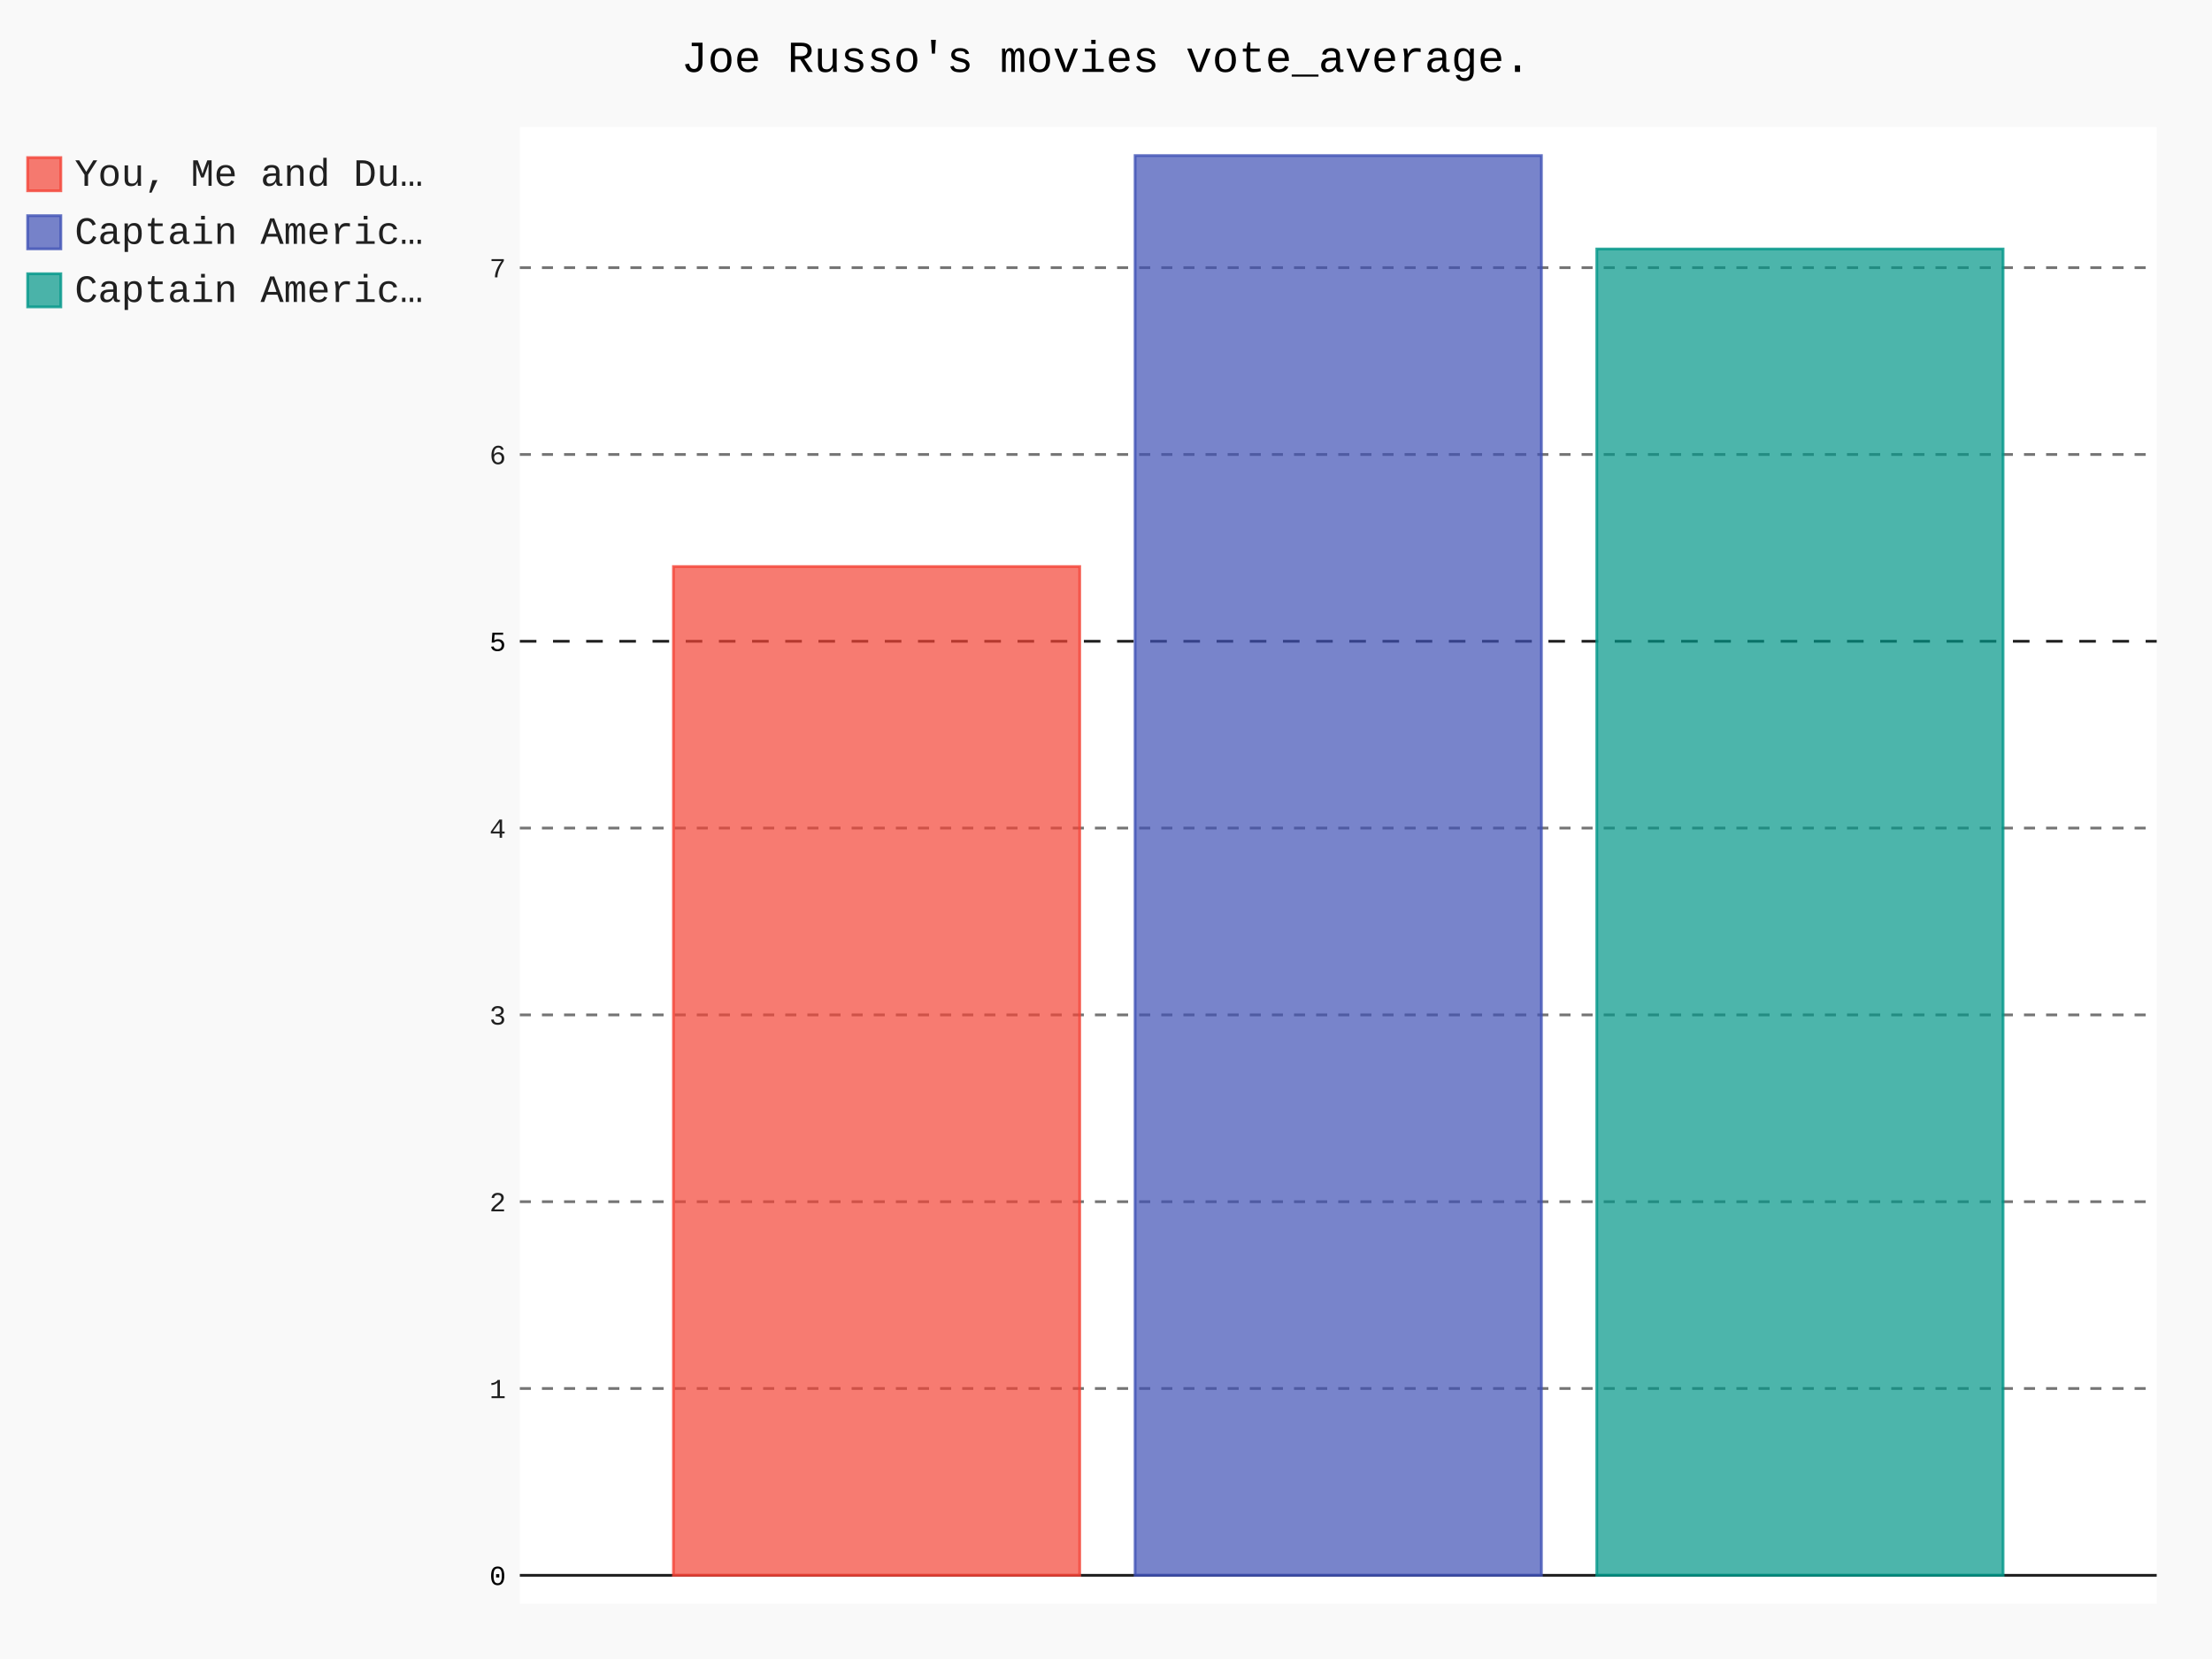
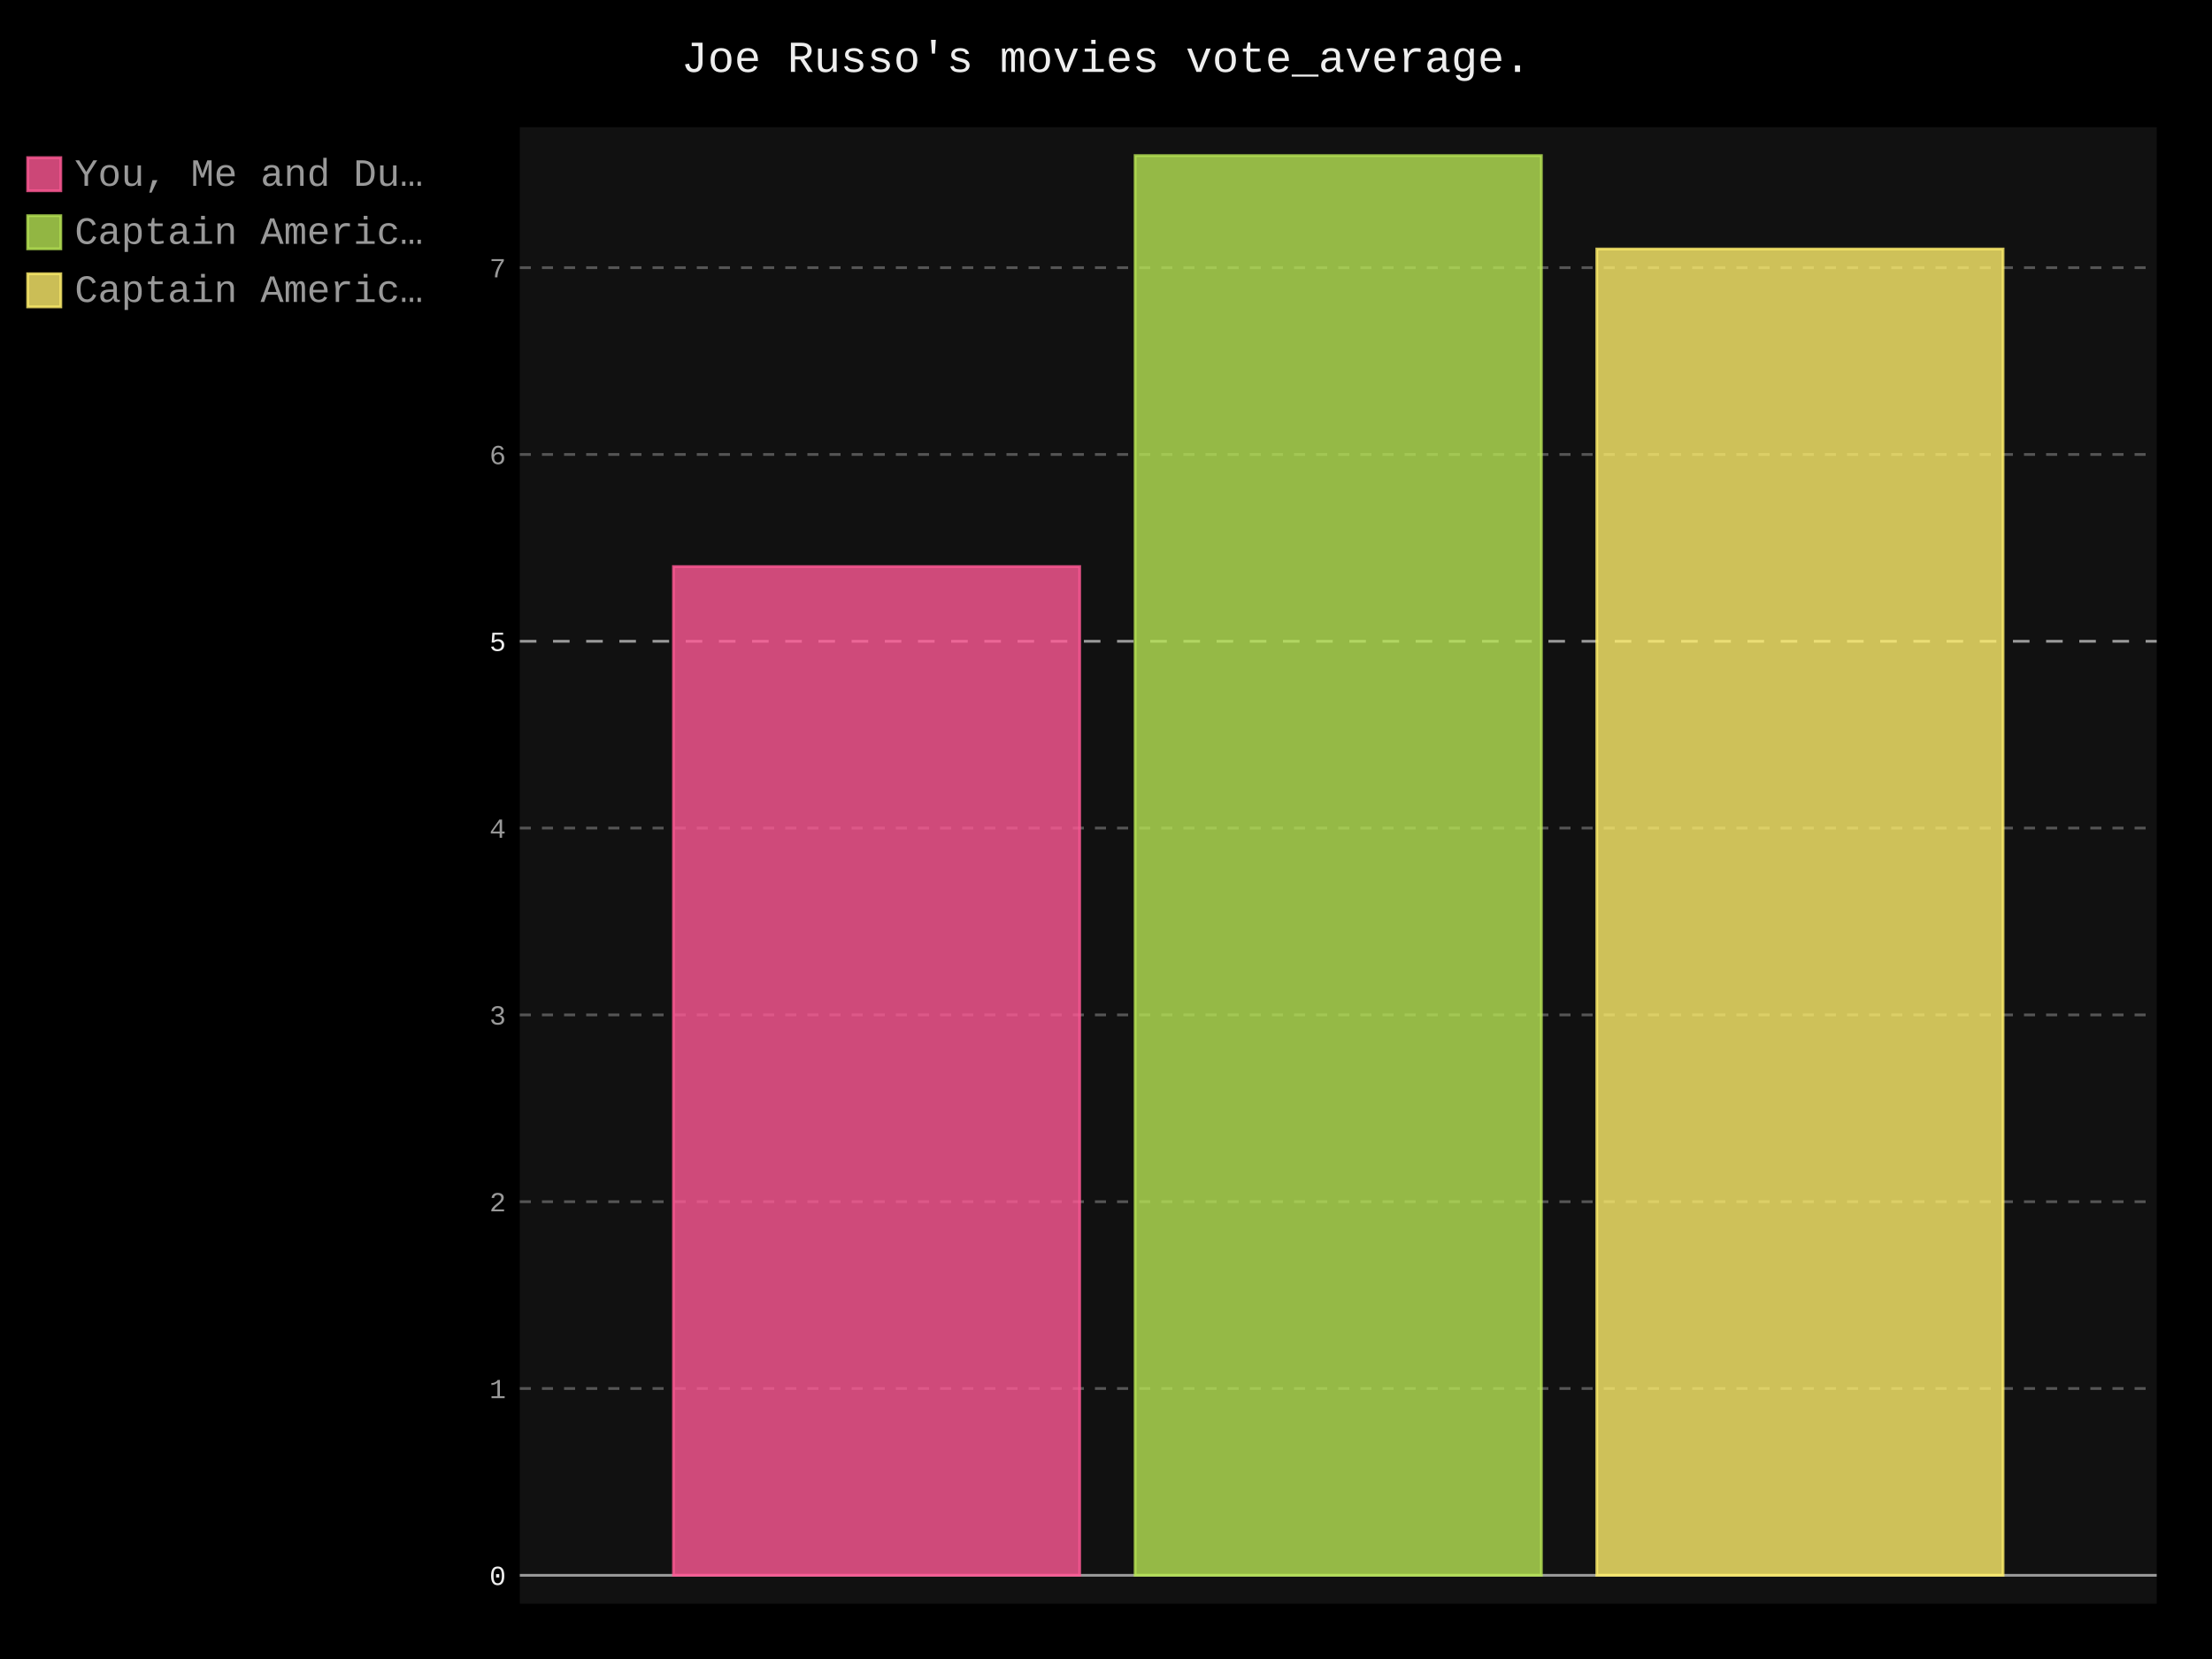
- <svg xmlns="http://www.w3.org/2000/svg" class="pygal-chart" id="chart-a70b55cc-a51a-42c4-a5c7-4282a6d44f2d" viewBox="0 0 800 600">
+ <svg xmlns="http://www.w3.org/2000/svg" id="chart-804b2a16-25d9-4c30-a569-e340e5c4dc81" class="pygal-chart" viewBox="0 0 800 600">
  <defs>
-     <style type="text/css">#chart-a70b55cc-a51a-42c4-a5c7-4282a6d44f2d{-webkit-user-select:none;-webkit-font-smoothing:antialiased;font-family:Consolas,"Liberation Mono",Menlo,Courier,monospace}#chart-a70b55cc-a51a-42c4-a5c7-4282a6d44f2d .title{font-family:Consolas,"Liberation Mono",Menlo,Courier,monospace;font-size:16px}#chart-a70b55cc-a51a-42c4-a5c7-4282a6d44f2d .legends .legend text{font-family:Consolas,"Liberation Mono",Menlo,Courier,monospace;font-size:14px}#chart-a70b55cc-a51a-42c4-a5c7-4282a6d44f2d .axis text{font-family:Consolas,"Liberation Mono",Menlo,Courier,monospace;font-size:10px}#chart-a70b55cc-a51a-42c4-a5c7-4282a6d44f2d .axis text.major{font-family:Consolas,"Liberation Mono",Menlo,Courier,monospace;font-size:10px}#chart-a70b55cc-a51a-42c4-a5c7-4282a6d44f2d .text-overlay text.value{font-family:Consolas,"Liberation Mono",Menlo,Courier,monospace;font-size:16px}#chart-a70b55cc-a51a-42c4-a5c7-4282a6d44f2d .text-overlay text.label{font-family:Consolas,"Liberation Mono",Menlo,Courier,monospace;font-size:10px}#chart-a70b55cc-a51a-42c4-a5c7-4282a6d44f2d .tooltip{font-family:Consolas,"Liberation Mono",Menlo,Courier,monospace;font-size:14px}#chart-a70b55cc-a51a-42c4-a5c7-4282a6d44f2d text.no_data{font-family:Consolas,"Liberation Mono",Menlo,Courier,monospace;font-size:64px}
- #chart-a70b55cc-a51a-42c4-a5c7-4282a6d44f2d{background-color:rgba(249,249,249,1)}#chart-a70b55cc-a51a-42c4-a5c7-4282a6d44f2d path,#chart-a70b55cc-a51a-42c4-a5c7-4282a6d44f2d line,#chart-a70b55cc-a51a-42c4-a5c7-4282a6d44f2d rect,#chart-a70b55cc-a51a-42c4-a5c7-4282a6d44f2d circle{-webkit-transition:150ms;-moz-transition:150ms;transition:150ms}#chart-a70b55cc-a51a-42c4-a5c7-4282a6d44f2d .graph &gt; .background{fill:rgba(249,249,249,1)}#chart-a70b55cc-a51a-42c4-a5c7-4282a6d44f2d .plot &gt; .background{fill:rgba(255,255,255,1)}#chart-a70b55cc-a51a-42c4-a5c7-4282a6d44f2d .graph{fill:rgba(0,0,0,.87)}#chart-a70b55cc-a51a-42c4-a5c7-4282a6d44f2d text.no_data{fill:rgba(0,0,0,1)}#chart-a70b55cc-a51a-42c4-a5c7-4282a6d44f2d .title{fill:rgba(0,0,0,1)}#chart-a70b55cc-a51a-42c4-a5c7-4282a6d44f2d .legends .legend text{fill:rgba(0,0,0,.87)}#chart-a70b55cc-a51a-42c4-a5c7-4282a6d44f2d .legends .legend:hover text{fill:rgba(0,0,0,1)}#chart-a70b55cc-a51a-42c4-a5c7-4282a6d44f2d .axis .line{stroke:rgba(0,0,0,1)}#chart-a70b55cc-a51a-42c4-a5c7-4282a6d44f2d .axis .guide.line{stroke:rgba(0,0,0,.54)}#chart-a70b55cc-a51a-42c4-a5c7-4282a6d44f2d .axis .major.line{stroke:rgba(0,0,0,.87)}#chart-a70b55cc-a51a-42c4-a5c7-4282a6d44f2d .axis text.major{fill:rgba(0,0,0,1)}#chart-a70b55cc-a51a-42c4-a5c7-4282a6d44f2d .axis.y .guides:hover .guide.line,#chart-a70b55cc-a51a-42c4-a5c7-4282a6d44f2d .line-graph .axis.x .guides:hover .guide.line,#chart-a70b55cc-a51a-42c4-a5c7-4282a6d44f2d .stackedline-graph .axis.x .guides:hover .guide.line,#chart-a70b55cc-a51a-42c4-a5c7-4282a6d44f2d .xy-graph .axis.x .guides:hover .guide.line{stroke:rgba(0,0,0,1)}#chart-a70b55cc-a51a-42c4-a5c7-4282a6d44f2d .axis .guides:hover text{fill:rgba(0,0,0,1)}#chart-a70b55cc-a51a-42c4-a5c7-4282a6d44f2d .reactive{fill-opacity:.7;stroke-opacity:.8}#chart-a70b55cc-a51a-42c4-a5c7-4282a6d44f2d .ci{stroke:rgba(0,0,0,.87)}#chart-a70b55cc-a51a-42c4-a5c7-4282a6d44f2d .reactive.active,#chart-a70b55cc-a51a-42c4-a5c7-4282a6d44f2d .active .reactive{fill-opacity:.8;stroke-opacity:.9;stroke-width:4}#chart-a70b55cc-a51a-42c4-a5c7-4282a6d44f2d .ci .reactive.active{stroke-width:1.5}#chart-a70b55cc-a51a-42c4-a5c7-4282a6d44f2d .series text{fill:rgba(0,0,0,1)}#chart-a70b55cc-a51a-42c4-a5c7-4282a6d44f2d .tooltip rect{fill:rgba(255,255,255,1);stroke:rgba(0,0,0,1);-webkit-transition:opacity 150ms;-moz-transition:opacity 150ms;transition:opacity 150ms}#chart-a70b55cc-a51a-42c4-a5c7-4282a6d44f2d .tooltip .label{fill:rgba(0,0,0,.87)}#chart-a70b55cc-a51a-42c4-a5c7-4282a6d44f2d .tooltip .label{fill:rgba(0,0,0,.87)}#chart-a70b55cc-a51a-42c4-a5c7-4282a6d44f2d .tooltip .legend{font-size:.8em;fill:rgba(0,0,0,.54)}#chart-a70b55cc-a51a-42c4-a5c7-4282a6d44f2d .tooltip .x_label{font-size:.6em;fill:rgba(0,0,0,1)}#chart-a70b55cc-a51a-42c4-a5c7-4282a6d44f2d .tooltip .xlink{font-size:.5em;text-decoration:underline}#chart-a70b55cc-a51a-42c4-a5c7-4282a6d44f2d .tooltip .value{font-size:1.5em}#chart-a70b55cc-a51a-42c4-a5c7-4282a6d44f2d .bound{font-size:.5em}#chart-a70b55cc-a51a-42c4-a5c7-4282a6d44f2d .max-value{font-size:.75em;fill:rgba(0,0,0,.54)}#chart-a70b55cc-a51a-42c4-a5c7-4282a6d44f2d .map-element{fill:rgba(255,255,255,1);stroke:rgba(0,0,0,.54) !important}#chart-a70b55cc-a51a-42c4-a5c7-4282a6d44f2d .map-element .reactive{fill-opacity:inherit;stroke-opacity:inherit}#chart-a70b55cc-a51a-42c4-a5c7-4282a6d44f2d .color-0,#chart-a70b55cc-a51a-42c4-a5c7-4282a6d44f2d .color-0 a:visited{stroke:#F44336;fill:#F44336}#chart-a70b55cc-a51a-42c4-a5c7-4282a6d44f2d .color-1,#chart-a70b55cc-a51a-42c4-a5c7-4282a6d44f2d .color-1 a:visited{stroke:#3F51B5;fill:#3F51B5}#chart-a70b55cc-a51a-42c4-a5c7-4282a6d44f2d .color-2,#chart-a70b55cc-a51a-42c4-a5c7-4282a6d44f2d .color-2 a:visited{stroke:#009688;fill:#009688}#chart-a70b55cc-a51a-42c4-a5c7-4282a6d44f2d .text-overlay .color-0 text{fill:black}#chart-a70b55cc-a51a-42c4-a5c7-4282a6d44f2d .text-overlay .color-1 text{fill:black}#chart-a70b55cc-a51a-42c4-a5c7-4282a6d44f2d .text-overlay .color-2 text{fill:black}
- #chart-a70b55cc-a51a-42c4-a5c7-4282a6d44f2d text.no_data{text-anchor:middle}#chart-a70b55cc-a51a-42c4-a5c7-4282a6d44f2d .guide.line{fill:none}#chart-a70b55cc-a51a-42c4-a5c7-4282a6d44f2d .centered{text-anchor:middle}#chart-a70b55cc-a51a-42c4-a5c7-4282a6d44f2d .title{text-anchor:middle}#chart-a70b55cc-a51a-42c4-a5c7-4282a6d44f2d .legends .legend text{fill-opacity:1}#chart-a70b55cc-a51a-42c4-a5c7-4282a6d44f2d .axis.x text{text-anchor:middle}#chart-a70b55cc-a51a-42c4-a5c7-4282a6d44f2d .axis.x:not(.web) text[transform]{text-anchor:start}#chart-a70b55cc-a51a-42c4-a5c7-4282a6d44f2d .axis.x:not(.web) text[transform].backwards{text-anchor:end}#chart-a70b55cc-a51a-42c4-a5c7-4282a6d44f2d .axis.y text{text-anchor:end}#chart-a70b55cc-a51a-42c4-a5c7-4282a6d44f2d .axis.y text[transform].backwards{text-anchor:start}#chart-a70b55cc-a51a-42c4-a5c7-4282a6d44f2d .axis.y2 text{text-anchor:start}#chart-a70b55cc-a51a-42c4-a5c7-4282a6d44f2d .axis.y2 text[transform].backwards{text-anchor:end}#chart-a70b55cc-a51a-42c4-a5c7-4282a6d44f2d .axis .guide.line{stroke-dasharray:4,4}#chart-a70b55cc-a51a-42c4-a5c7-4282a6d44f2d .axis .major.guide.line{stroke-dasharray:6,6}#chart-a70b55cc-a51a-42c4-a5c7-4282a6d44f2d .horizontal .axis.y .guide.line,#chart-a70b55cc-a51a-42c4-a5c7-4282a6d44f2d .horizontal .axis.y2 .guide.line,#chart-a70b55cc-a51a-42c4-a5c7-4282a6d44f2d .vertical .axis.x .guide.line{opacity:0}#chart-a70b55cc-a51a-42c4-a5c7-4282a6d44f2d .horizontal .axis.always_show .guide.line,#chart-a70b55cc-a51a-42c4-a5c7-4282a6d44f2d .vertical .axis.always_show .guide.line{opacity:1 !important}#chart-a70b55cc-a51a-42c4-a5c7-4282a6d44f2d .axis.y .guides:hover .guide.line,#chart-a70b55cc-a51a-42c4-a5c7-4282a6d44f2d .axis.y2 .guides:hover .guide.line,#chart-a70b55cc-a51a-42c4-a5c7-4282a6d44f2d .axis.x .guides:hover .guide.line{opacity:1}#chart-a70b55cc-a51a-42c4-a5c7-4282a6d44f2d .axis .guides:hover text{opacity:1}#chart-a70b55cc-a51a-42c4-a5c7-4282a6d44f2d .nofill{fill:none}#chart-a70b55cc-a51a-42c4-a5c7-4282a6d44f2d .subtle-fill{fill-opacity:.2}#chart-a70b55cc-a51a-42c4-a5c7-4282a6d44f2d .dot{stroke-width:1px;fill-opacity:1}#chart-a70b55cc-a51a-42c4-a5c7-4282a6d44f2d .dot.active{stroke-width:5px}#chart-a70b55cc-a51a-42c4-a5c7-4282a6d44f2d .dot.negative{fill:transparent}#chart-a70b55cc-a51a-42c4-a5c7-4282a6d44f2d text,#chart-a70b55cc-a51a-42c4-a5c7-4282a6d44f2d tspan{stroke:none !important}#chart-a70b55cc-a51a-42c4-a5c7-4282a6d44f2d .series text.active{opacity:1}#chart-a70b55cc-a51a-42c4-a5c7-4282a6d44f2d .tooltip rect{fill-opacity:.95;stroke-width:.5}#chart-a70b55cc-a51a-42c4-a5c7-4282a6d44f2d .tooltip text{fill-opacity:1}#chart-a70b55cc-a51a-42c4-a5c7-4282a6d44f2d .showable{visibility:hidden}#chart-a70b55cc-a51a-42c4-a5c7-4282a6d44f2d .showable.shown{visibility:visible}#chart-a70b55cc-a51a-42c4-a5c7-4282a6d44f2d .gauge-background{fill:rgba(229,229,229,1);stroke:none}#chart-a70b55cc-a51a-42c4-a5c7-4282a6d44f2d .bg-lines{stroke:rgba(249,249,249,1);stroke-width:2px}</style>
+     <style type="text/css">#chart-804b2a16-25d9-4c30-a569-e340e5c4dc81{-webkit-user-select:none;-webkit-font-smoothing:antialiased;font-family:Consolas,"Liberation Mono",Menlo,Courier,monospace}#chart-804b2a16-25d9-4c30-a569-e340e5c4dc81 .title{font-family:Consolas,"Liberation Mono",Menlo,Courier,monospace;font-size:16px}#chart-804b2a16-25d9-4c30-a569-e340e5c4dc81 .legends .legend text{font-family:Consolas,"Liberation Mono",Menlo,Courier,monospace;font-size:14px}#chart-804b2a16-25d9-4c30-a569-e340e5c4dc81 .axis text{font-family:Consolas,"Liberation Mono",Menlo,Courier,monospace;font-size:10px}#chart-804b2a16-25d9-4c30-a569-e340e5c4dc81 .axis text.major{font-family:Consolas,"Liberation Mono",Menlo,Courier,monospace;font-size:10px}#chart-804b2a16-25d9-4c30-a569-e340e5c4dc81 .text-overlay text.value{font-family:Consolas,"Liberation Mono",Menlo,Courier,monospace;font-size:16px}#chart-804b2a16-25d9-4c30-a569-e340e5c4dc81 .text-overlay text.label{font-family:Consolas,"Liberation Mono",Menlo,Courier,monospace;font-size:10px}#chart-804b2a16-25d9-4c30-a569-e340e5c4dc81 .tooltip{font-family:Consolas,"Liberation Mono",Menlo,Courier,monospace;font-size:14px}#chart-804b2a16-25d9-4c30-a569-e340e5c4dc81 text.no_data{font-family:Consolas,"Liberation Mono",Menlo,Courier,monospace;font-size:64px}
+ #chart-804b2a16-25d9-4c30-a569-e340e5c4dc81{background-color:black}#chart-804b2a16-25d9-4c30-a569-e340e5c4dc81 path,#chart-804b2a16-25d9-4c30-a569-e340e5c4dc81 line,#chart-804b2a16-25d9-4c30-a569-e340e5c4dc81 rect,#chart-804b2a16-25d9-4c30-a569-e340e5c4dc81 circle{-webkit-transition:250ms;-moz-transition:250ms;transition:250ms}#chart-804b2a16-25d9-4c30-a569-e340e5c4dc81 .graph &gt; .background{fill:black}#chart-804b2a16-25d9-4c30-a569-e340e5c4dc81 .plot &gt; .background{fill:#111}#chart-804b2a16-25d9-4c30-a569-e340e5c4dc81 .graph{fill:#999}#chart-804b2a16-25d9-4c30-a569-e340e5c4dc81 text.no_data{fill:#eee}#chart-804b2a16-25d9-4c30-a569-e340e5c4dc81 .title{fill:#eee}#chart-804b2a16-25d9-4c30-a569-e340e5c4dc81 .legends .legend text{fill:#999}#chart-804b2a16-25d9-4c30-a569-e340e5c4dc81 .legends .legend:hover text{fill:#eee}#chart-804b2a16-25d9-4c30-a569-e340e5c4dc81 .axis .line{stroke:#eee}#chart-804b2a16-25d9-4c30-a569-e340e5c4dc81 .axis .guide.line{stroke:#555}#chart-804b2a16-25d9-4c30-a569-e340e5c4dc81 .axis .major.line{stroke:#999}#chart-804b2a16-25d9-4c30-a569-e340e5c4dc81 .axis text.major{fill:#eee}#chart-804b2a16-25d9-4c30-a569-e340e5c4dc81 .axis.y .guides:hover .guide.line,#chart-804b2a16-25d9-4c30-a569-e340e5c4dc81 .line-graph .axis.x .guides:hover .guide.line,#chart-804b2a16-25d9-4c30-a569-e340e5c4dc81 .stackedline-graph .axis.x .guides:hover .guide.line,#chart-804b2a16-25d9-4c30-a569-e340e5c4dc81 .xy-graph .axis.x .guides:hover .guide.line{stroke:#eee}#chart-804b2a16-25d9-4c30-a569-e340e5c4dc81 .axis .guides:hover text{fill:#eee}#chart-804b2a16-25d9-4c30-a569-e340e5c4dc81 .reactive{fill-opacity:.8;stroke-opacity:.8}#chart-804b2a16-25d9-4c30-a569-e340e5c4dc81 .ci{stroke:#999}#chart-804b2a16-25d9-4c30-a569-e340e5c4dc81 .reactive.active,#chart-804b2a16-25d9-4c30-a569-e340e5c4dc81 .active .reactive{fill-opacity:.4;stroke-opacity:.9;stroke-width:4}#chart-804b2a16-25d9-4c30-a569-e340e5c4dc81 .ci .reactive.active{stroke-width:1.5}#chart-804b2a16-25d9-4c30-a569-e340e5c4dc81 .series text{fill:#eee}#chart-804b2a16-25d9-4c30-a569-e340e5c4dc81 .tooltip rect{fill:#111;stroke:#eee;-webkit-transition:opacity 250ms;-moz-transition:opacity 250ms;transition:opacity 250ms}#chart-804b2a16-25d9-4c30-a569-e340e5c4dc81 .tooltip .label{fill:#999}#chart-804b2a16-25d9-4c30-a569-e340e5c4dc81 .tooltip .label{fill:#999}#chart-804b2a16-25d9-4c30-a569-e340e5c4dc81 .tooltip .legend{font-size:.8em;fill:#555}#chart-804b2a16-25d9-4c30-a569-e340e5c4dc81 .tooltip .x_label{font-size:.6em;fill:#eee}#chart-804b2a16-25d9-4c30-a569-e340e5c4dc81 .tooltip .xlink{font-size:.5em;text-decoration:underline}#chart-804b2a16-25d9-4c30-a569-e340e5c4dc81 .tooltip .value{font-size:1.5em}#chart-804b2a16-25d9-4c30-a569-e340e5c4dc81 .bound{font-size:.5em}#chart-804b2a16-25d9-4c30-a569-e340e5c4dc81 .max-value{font-size:.75em;fill:#555}#chart-804b2a16-25d9-4c30-a569-e340e5c4dc81 .map-element{fill:#111;stroke:#555 !important}#chart-804b2a16-25d9-4c30-a569-e340e5c4dc81 .map-element .reactive{fill-opacity:inherit;stroke-opacity:inherit}#chart-804b2a16-25d9-4c30-a569-e340e5c4dc81 .color-0,#chart-804b2a16-25d9-4c30-a569-e340e5c4dc81 .color-0 a:visited{stroke:#ff5995;fill:#ff5995}#chart-804b2a16-25d9-4c30-a569-e340e5c4dc81 .color-1,#chart-804b2a16-25d9-4c30-a569-e340e5c4dc81 .color-1 a:visited{stroke:#b6e354;fill:#b6e354}#chart-804b2a16-25d9-4c30-a569-e340e5c4dc81 .color-2,#chart-804b2a16-25d9-4c30-a569-e340e5c4dc81 .color-2 a:visited{stroke:#feed6c;fill:#feed6c}#chart-804b2a16-25d9-4c30-a569-e340e5c4dc81 .text-overlay .color-0 text{fill:black}#chart-804b2a16-25d9-4c30-a569-e340e5c4dc81 .text-overlay .color-1 text{fill:black}#chart-804b2a16-25d9-4c30-a569-e340e5c4dc81 .text-overlay .color-2 text{fill:black}
+ #chart-804b2a16-25d9-4c30-a569-e340e5c4dc81 text.no_data{text-anchor:middle}#chart-804b2a16-25d9-4c30-a569-e340e5c4dc81 .guide.line{fill:none}#chart-804b2a16-25d9-4c30-a569-e340e5c4dc81 .centered{text-anchor:middle}#chart-804b2a16-25d9-4c30-a569-e340e5c4dc81 .title{text-anchor:middle}#chart-804b2a16-25d9-4c30-a569-e340e5c4dc81 .legends .legend text{fill-opacity:1}#chart-804b2a16-25d9-4c30-a569-e340e5c4dc81 .axis.x text{text-anchor:middle}#chart-804b2a16-25d9-4c30-a569-e340e5c4dc81 .axis.x:not(.web) text[transform]{text-anchor:start}#chart-804b2a16-25d9-4c30-a569-e340e5c4dc81 .axis.x:not(.web) text[transform].backwards{text-anchor:end}#chart-804b2a16-25d9-4c30-a569-e340e5c4dc81 .axis.y text{text-anchor:end}#chart-804b2a16-25d9-4c30-a569-e340e5c4dc81 .axis.y text[transform].backwards{text-anchor:start}#chart-804b2a16-25d9-4c30-a569-e340e5c4dc81 .axis.y2 text{text-anchor:start}#chart-804b2a16-25d9-4c30-a569-e340e5c4dc81 .axis.y2 text[transform].backwards{text-anchor:end}#chart-804b2a16-25d9-4c30-a569-e340e5c4dc81 .axis .guide.line{stroke-dasharray:4,4}#chart-804b2a16-25d9-4c30-a569-e340e5c4dc81 .axis .major.guide.line{stroke-dasharray:6,6}#chart-804b2a16-25d9-4c30-a569-e340e5c4dc81 .horizontal .axis.y .guide.line,#chart-804b2a16-25d9-4c30-a569-e340e5c4dc81 .horizontal .axis.y2 .guide.line,#chart-804b2a16-25d9-4c30-a569-e340e5c4dc81 .vertical .axis.x .guide.line{opacity:0}#chart-804b2a16-25d9-4c30-a569-e340e5c4dc81 .horizontal .axis.always_show .guide.line,#chart-804b2a16-25d9-4c30-a569-e340e5c4dc81 .vertical .axis.always_show .guide.line{opacity:1 !important}#chart-804b2a16-25d9-4c30-a569-e340e5c4dc81 .axis.y .guides:hover .guide.line,#chart-804b2a16-25d9-4c30-a569-e340e5c4dc81 .axis.y2 .guides:hover .guide.line,#chart-804b2a16-25d9-4c30-a569-e340e5c4dc81 .axis.x .guides:hover .guide.line{opacity:1}#chart-804b2a16-25d9-4c30-a569-e340e5c4dc81 .axis .guides:hover text{opacity:1}#chart-804b2a16-25d9-4c30-a569-e340e5c4dc81 .nofill{fill:none}#chart-804b2a16-25d9-4c30-a569-e340e5c4dc81 .subtle-fill{fill-opacity:.2}#chart-804b2a16-25d9-4c30-a569-e340e5c4dc81 .dot{stroke-width:1px;fill-opacity:1}#chart-804b2a16-25d9-4c30-a569-e340e5c4dc81 .dot.active{stroke-width:5px}#chart-804b2a16-25d9-4c30-a569-e340e5c4dc81 .dot.negative{fill:transparent}#chart-804b2a16-25d9-4c30-a569-e340e5c4dc81 text,#chart-804b2a16-25d9-4c30-a569-e340e5c4dc81 tspan{stroke:none !important}#chart-804b2a16-25d9-4c30-a569-e340e5c4dc81 .series text.active{opacity:1}#chart-804b2a16-25d9-4c30-a569-e340e5c4dc81 .tooltip rect{fill-opacity:.95;stroke-width:.5}#chart-804b2a16-25d9-4c30-a569-e340e5c4dc81 .tooltip text{fill-opacity:1}#chart-804b2a16-25d9-4c30-a569-e340e5c4dc81 .showable{visibility:hidden}#chart-804b2a16-25d9-4c30-a569-e340e5c4dc81 .showable.shown{visibility:visible}#chart-804b2a16-25d9-4c30-a569-e340e5c4dc81 .gauge-background{fill:rgba(229,229,229,1);stroke:none}#chart-804b2a16-25d9-4c30-a569-e340e5c4dc81 .bg-lines{stroke:black;stroke-width:2px}</style>
  </defs>
  <g class="graph bar-graph vertical">
    <rect class="background" height="600" width="800" x="0" y="0" />
    <g class="plot" transform="translate(188, 46)">
      <rect class="background" height="534" width="592.0" x="0" y="0" />
      <g class="axis y always_show">
        <g class="guides">
          <path class="axis major line" d="M0 523.731 h592" />
          <text class="major" x="-5" y="527.231">0</text>
        </g>
        <g class="guides">
          <path class="guide line" d="M0 456.17 h592" />
          <text class="" x="-5" y="459.67">1</text>
        </g>
        <g class="guides">
          <path class="guide line" d="M0 388.609 h592" />
          <text class="" x="-5" y="392.109">2</text>
        </g>
        <g class="guides">
          <path class="guide line" d="M0 321.049 h592" />
          <text class="" x="-5" y="324.549">3</text>
        </g>
        <g class="guides">
          <path class="guide line" d="M0 253.488 h592" />
          <text class="" x="-5" y="256.988">4</text>
        </g>
        <g class="guides">
          <path class="major guide line" d="M0 185.927 h592" />
          <text class="major" x="-5" y="189.427">5</text>
        </g>
        <g class="guides">
          <path class="guide line" d="M0 118.366 h592" />
          <text class="" x="-5" y="121.866">6</text>
        </g>
        <g class="guides">
          <path class="guide line" d="M0 50.806 h592" />
          <text class="" x="-5" y="54.306">7</text>
        </g>
      </g>
      <g class="series serie-0 color-0">
        <g class="bars">
          <g class="bar">
            <rect class="rect reactive tooltip-trigger" height="364.828" rx="0" ry="0" width="146.937" x="55.557" y="158.903" />
          </g>
        </g>
      </g>
      <g class="series serie-1 color-1">
        <g class="bars">
          <g class="bar">
            <rect class="rect reactive tooltip-trigger" height="513.462" rx="0" ry="0" width="146.937" x="222.531" y="10.269" />
          </g>
        </g>
      </g>
      <g class="series serie-2 color-2">
        <g class="bars">
          <g class="bar">
            <rect class="rect reactive tooltip-trigger" height="479.681" rx="0" ry="0" width="146.937" x="389.506" y="44.05" />
          </g>
        </g>
      </g>
    </g>
    <g class="titles">
      <text class="title plot_title" x="400.0" y="26">Joe Russo's movies vote_average.</text>
    </g>
    <g class="plot overlay" transform="translate(188, 46)">
      <g class="series serie-0 color-0" />
      <g class="series serie-1 color-1" />
      <g class="series serie-2 color-2" />
    </g>
    <g class="plot text-overlay" transform="translate(188, 46)">
      <g class="series serie-0 color-0" />
      <g class="series serie-1 color-1" />
      <g class="series serie-2 color-2" />
    </g>
    <g class="plot tooltip-overlay" transform="translate(188, 46)">
      <g class="tooltip" style="opacity: 0" transform="translate(0 0)">
        <rect class="tooltip-box" height="0" rx="0" ry="0" width="0" />
        <g class="text" />
      </g>
    </g>
    <g class="legends" transform="translate(10, 56)">
      <g class="legend reactive activate-serie" id="activate-serie-0">
        <rect class="color-0 reactive" height="12" width="12" x="0.0" y="1.0" />
        <text x="17.0" y="11.2">You, Me and Du…</text>
      </g>
      <g class="legend reactive activate-serie" id="activate-serie-1">
        <rect class="color-1 reactive" height="12" width="12" x="0.0" y="22.0" />
        <text x="17.0" y="32.2">Captain Americ…</text>
      </g>
      <g class="legend reactive activate-serie" id="activate-serie-2">
        <rect class="color-2 reactive" height="12" width="12" x="0.0" y="43.0" />
        <text x="17.0" y="53.2">Captain Americ…</text>
      </g>
    </g>
    <g class="legends" transform="translate(790, 56)" />
  </g>
</svg>
